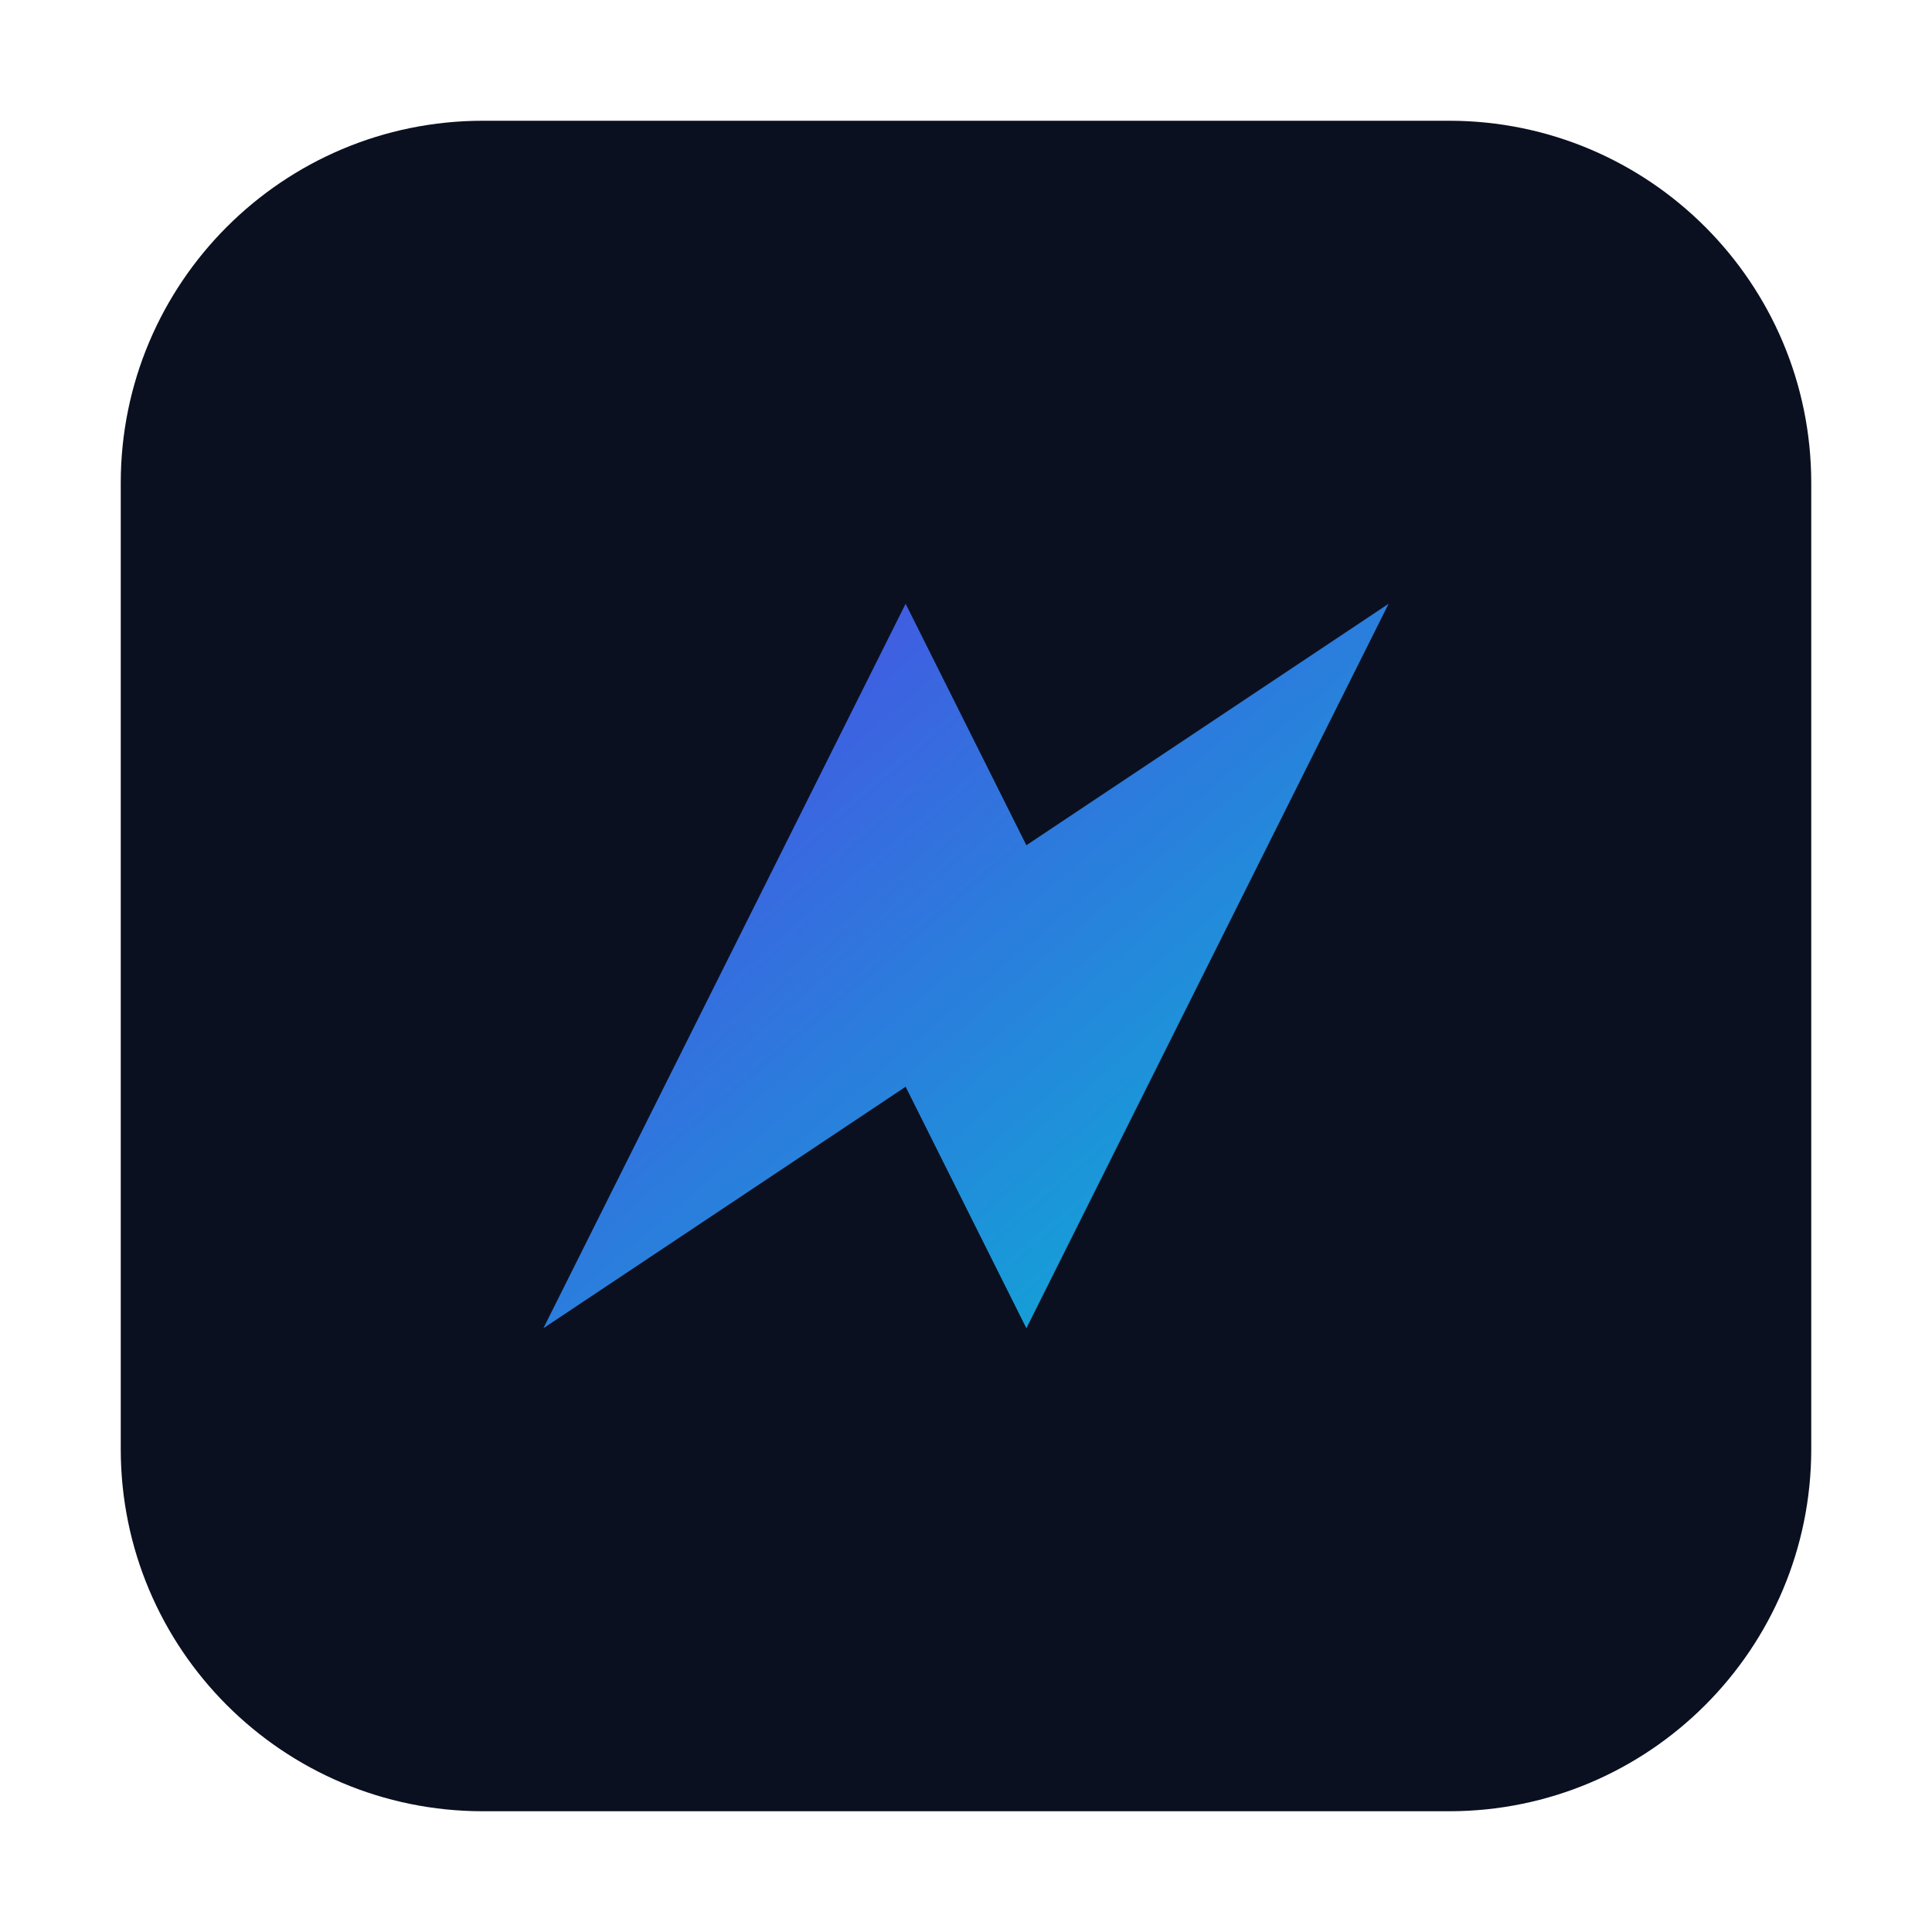
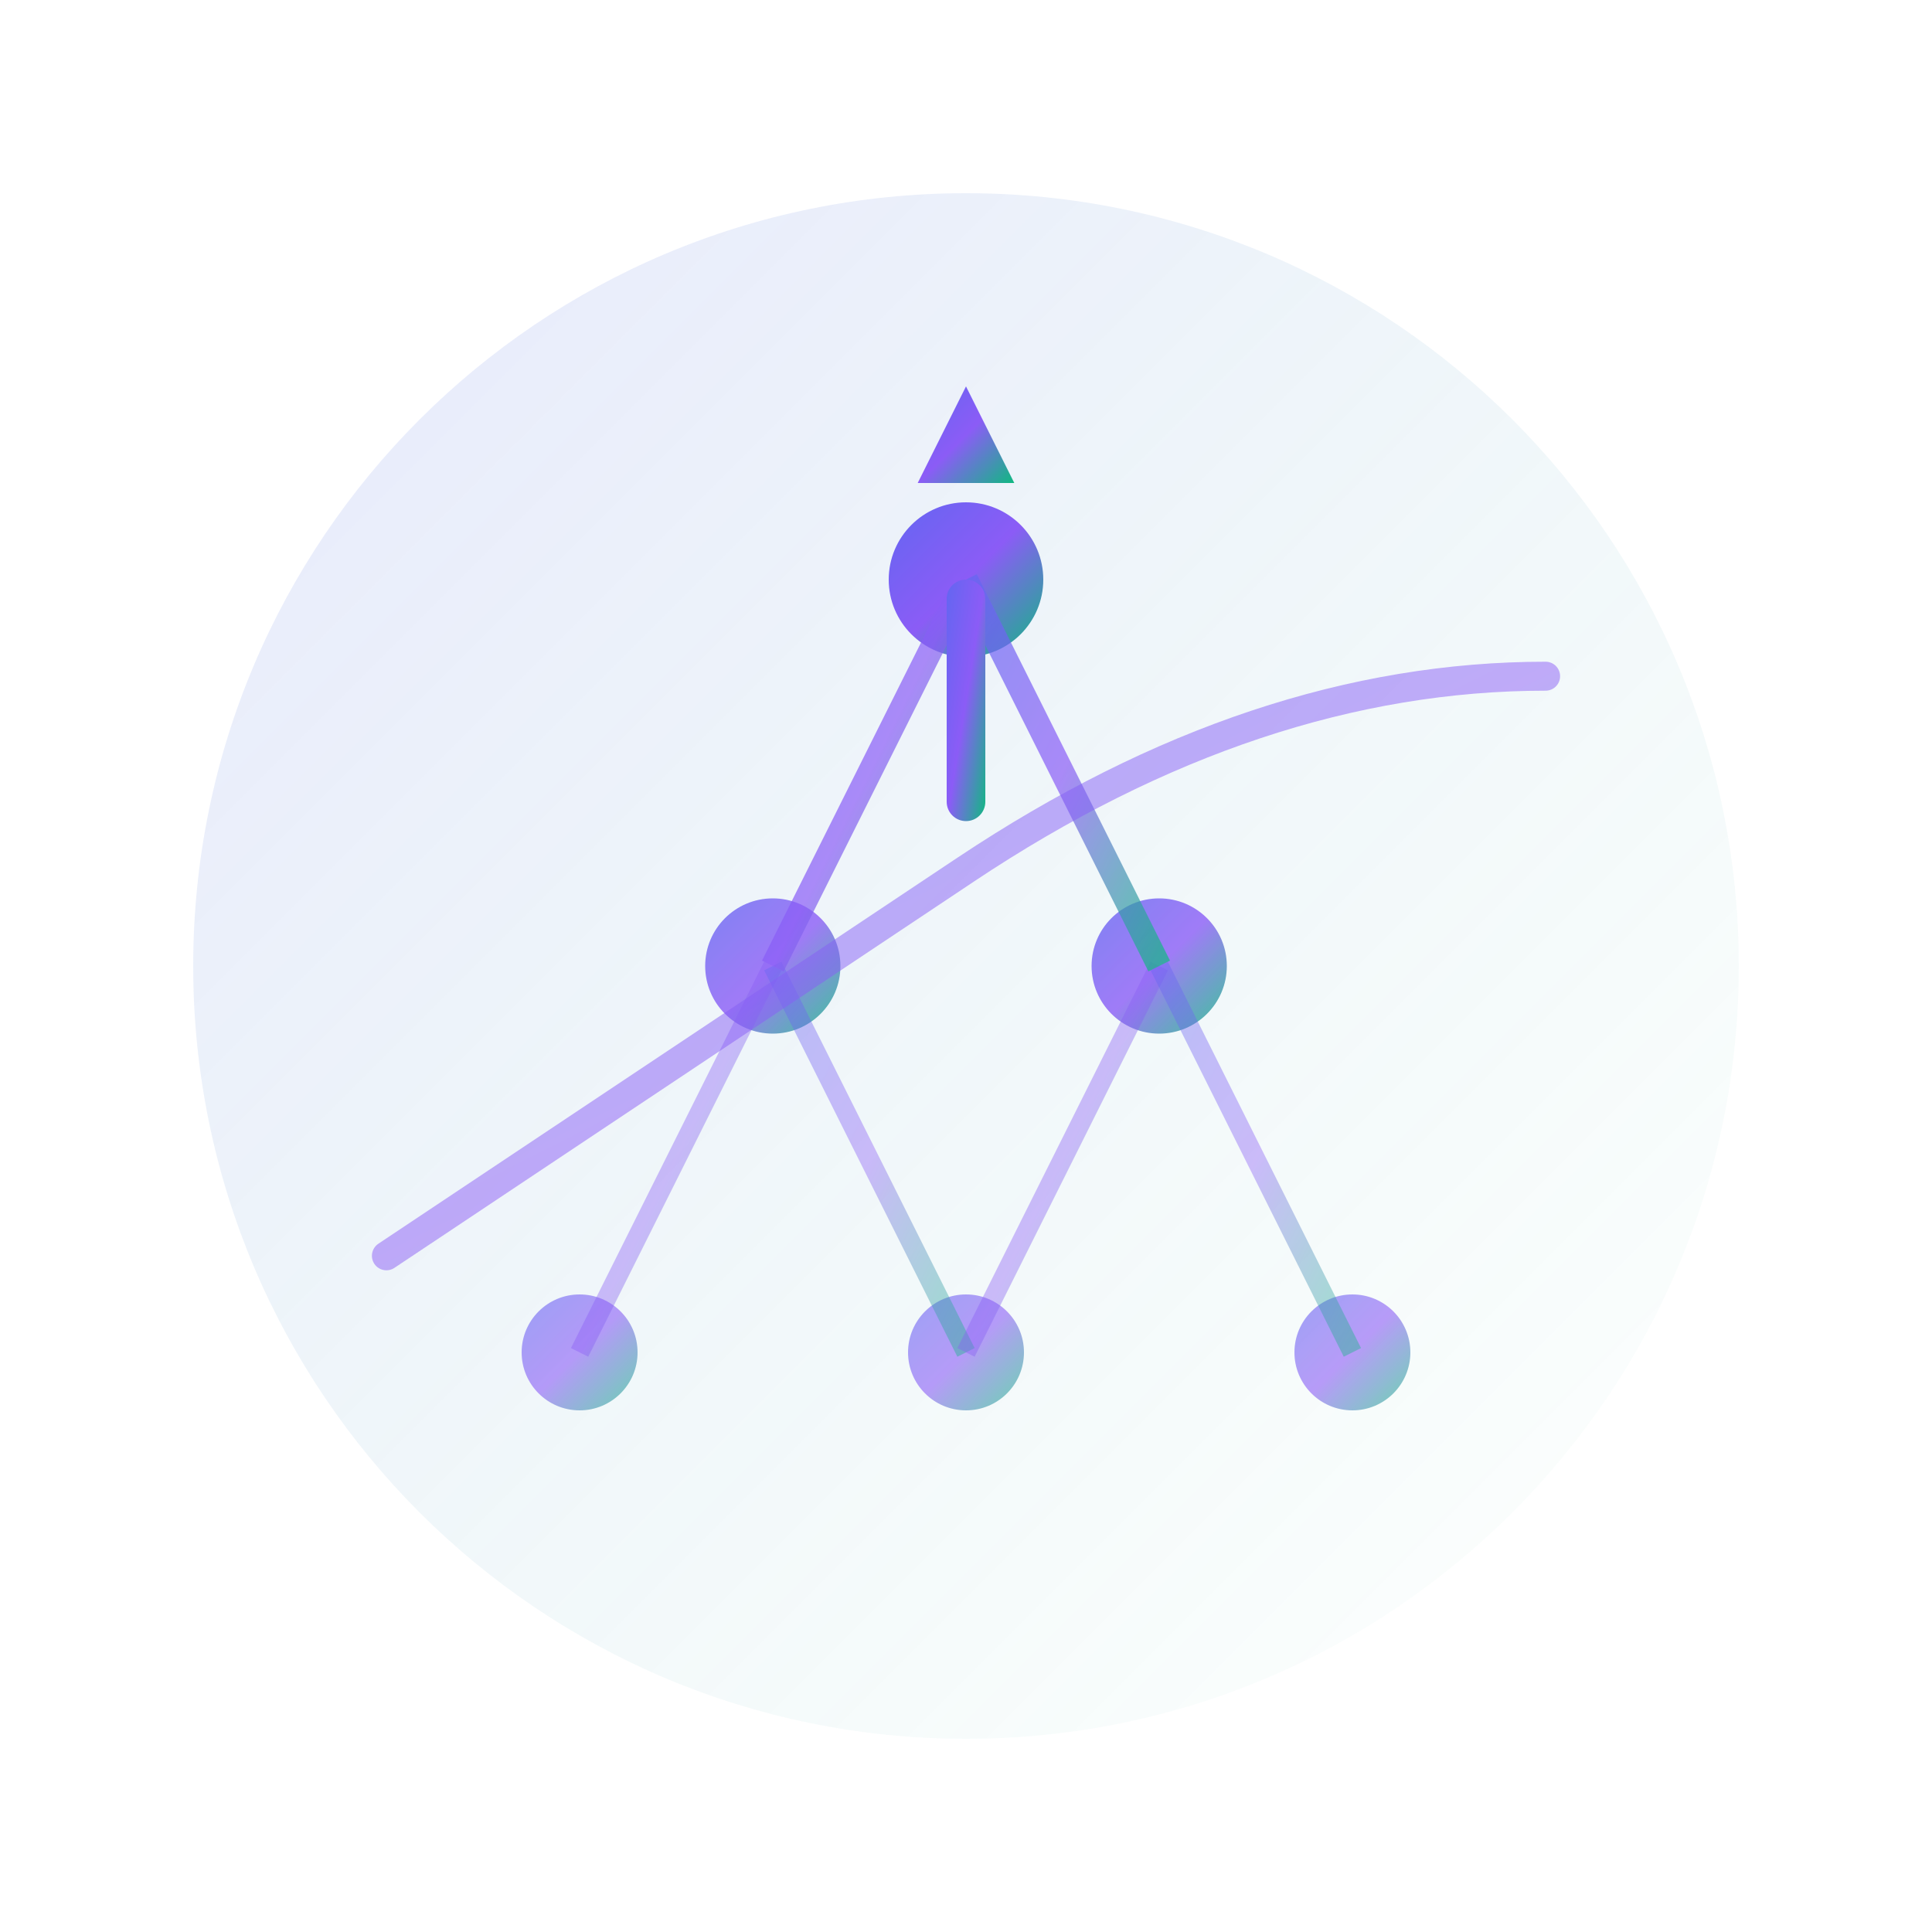
- <svg xmlns="http://www.w3.org/2000/svg" viewBox="0 0 64 64">
+ <svg xmlns="http://www.w3.org/2000/svg" viewBox="0 0 200 200" fill="none">
  <defs>
-     <linearGradient id="g" x1="0" y1="0" x2="1" y2="1">
-       <stop offset="0%" stop-color="#4f46e5" />
-       <stop offset="100%" stop-color="#06b6d4" />
+     <linearGradient id="logoGrad" x1="0%" y1="0%" x2="100%" y2="100%">
+       <stop offset="0%" style="stop-color:#6366f1;stop-opacity:1" />
+       <stop offset="50%" style="stop-color:#8b5cf6;stop-opacity:1" />
+       <stop offset="100%" style="stop-color:#10b981;stop-opacity:1" />
+     </linearGradient>
+     <linearGradient id="logoGlow" x1="0%" y1="0%" x2="100%" y2="100%">
+       <stop offset="0%" style="stop-color:#6366f1;stop-opacity:0.3" />
+       <stop offset="100%" style="stop-color:#10b981;stop-opacity:0" />
    </linearGradient>
  </defs>
-   <rect x="4" y="4" width="56" height="56" rx="12" ry="12" fill="#0b1020" />
-   <path d="M18 44 L30 20 L34 28 L46 20 L34 44 L30 36 Z" fill="url(#g)" />
+   <circle cx="100" cy="100" r="80" fill="url(#logoGlow)" opacity="0.5" />
+   <circle cx="60" cy="140" r="6" fill="url(#logoGrad)" opacity="0.6" />
+   <circle cx="100" cy="140" r="6" fill="url(#logoGrad)" opacity="0.6" />
+   <circle cx="140" cy="140" r="6" fill="url(#logoGrad)" opacity="0.6" />
+   <circle cx="80" cy="100" r="7" fill="url(#logoGrad)" opacity="0.8" />
+   <circle cx="120" cy="100" r="7" fill="url(#logoGrad)" opacity="0.8" />
+   <circle cx="100" cy="60" r="8" fill="url(#logoGrad)" />
+   <line x1="60" y1="140" x2="80" y2="100" stroke="url(#logoGrad)" stroke-width="2" opacity="0.4" />
+   <line x1="100" y1="140" x2="80" y2="100" stroke="url(#logoGrad)" stroke-width="2" opacity="0.4" />
+   <line x1="100" y1="140" x2="120" y2="100" stroke="url(#logoGrad)" stroke-width="2" opacity="0.4" />
+   <line x1="140" y1="140" x2="120" y2="100" stroke="url(#logoGrad)" stroke-width="2" opacity="0.4" />
+   <line x1="80" y1="100" x2="100" y2="60" stroke="url(#logoGrad)" stroke-width="2.5" opacity="0.7" />
+   <line x1="120" y1="100" x2="100" y2="60" stroke="url(#logoGrad)" stroke-width="2.5" opacity="0.7" />
+   <path d="M 95 50 L 100 40 L 105 50 Z" fill="url(#logoGrad)" />
+   <rect x="98" y="60" width="4" height="25" fill="url(#logoGrad)" rx="2" />
+   <path d="M 40 130 Q 70 110, 100 90 T 160 70" stroke="url(#logoGrad)" stroke-width="3" fill="none" opacity="0.5" stroke-linecap="round" />
</svg>
